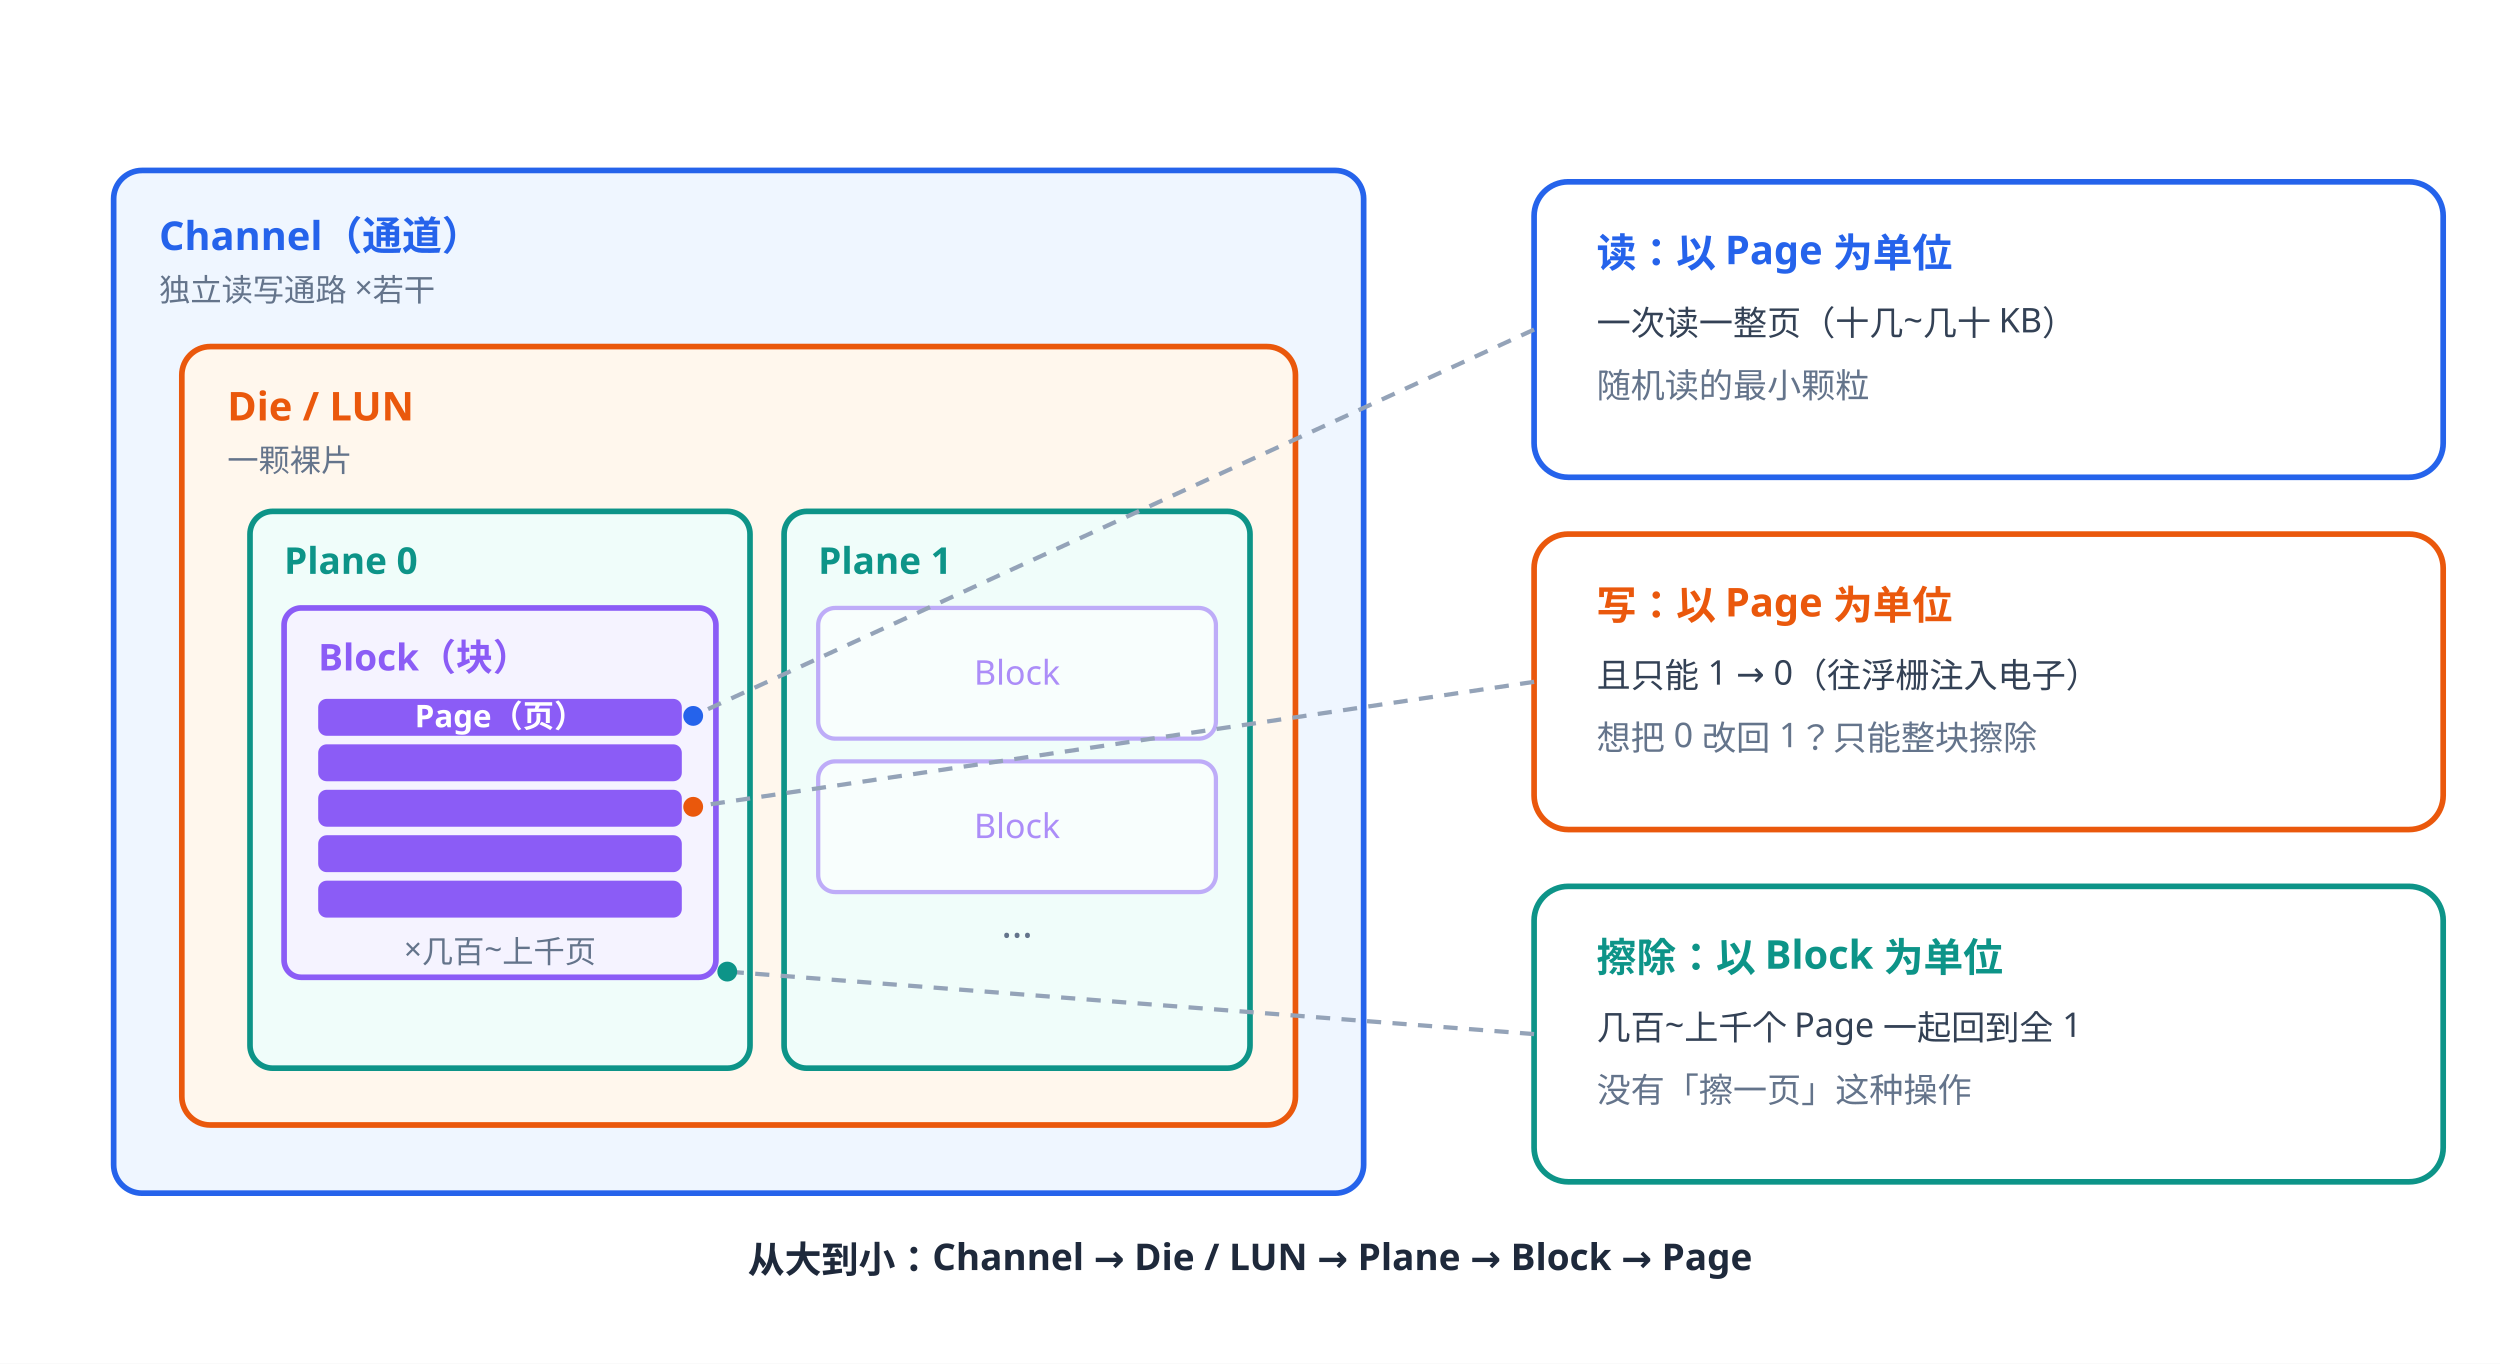
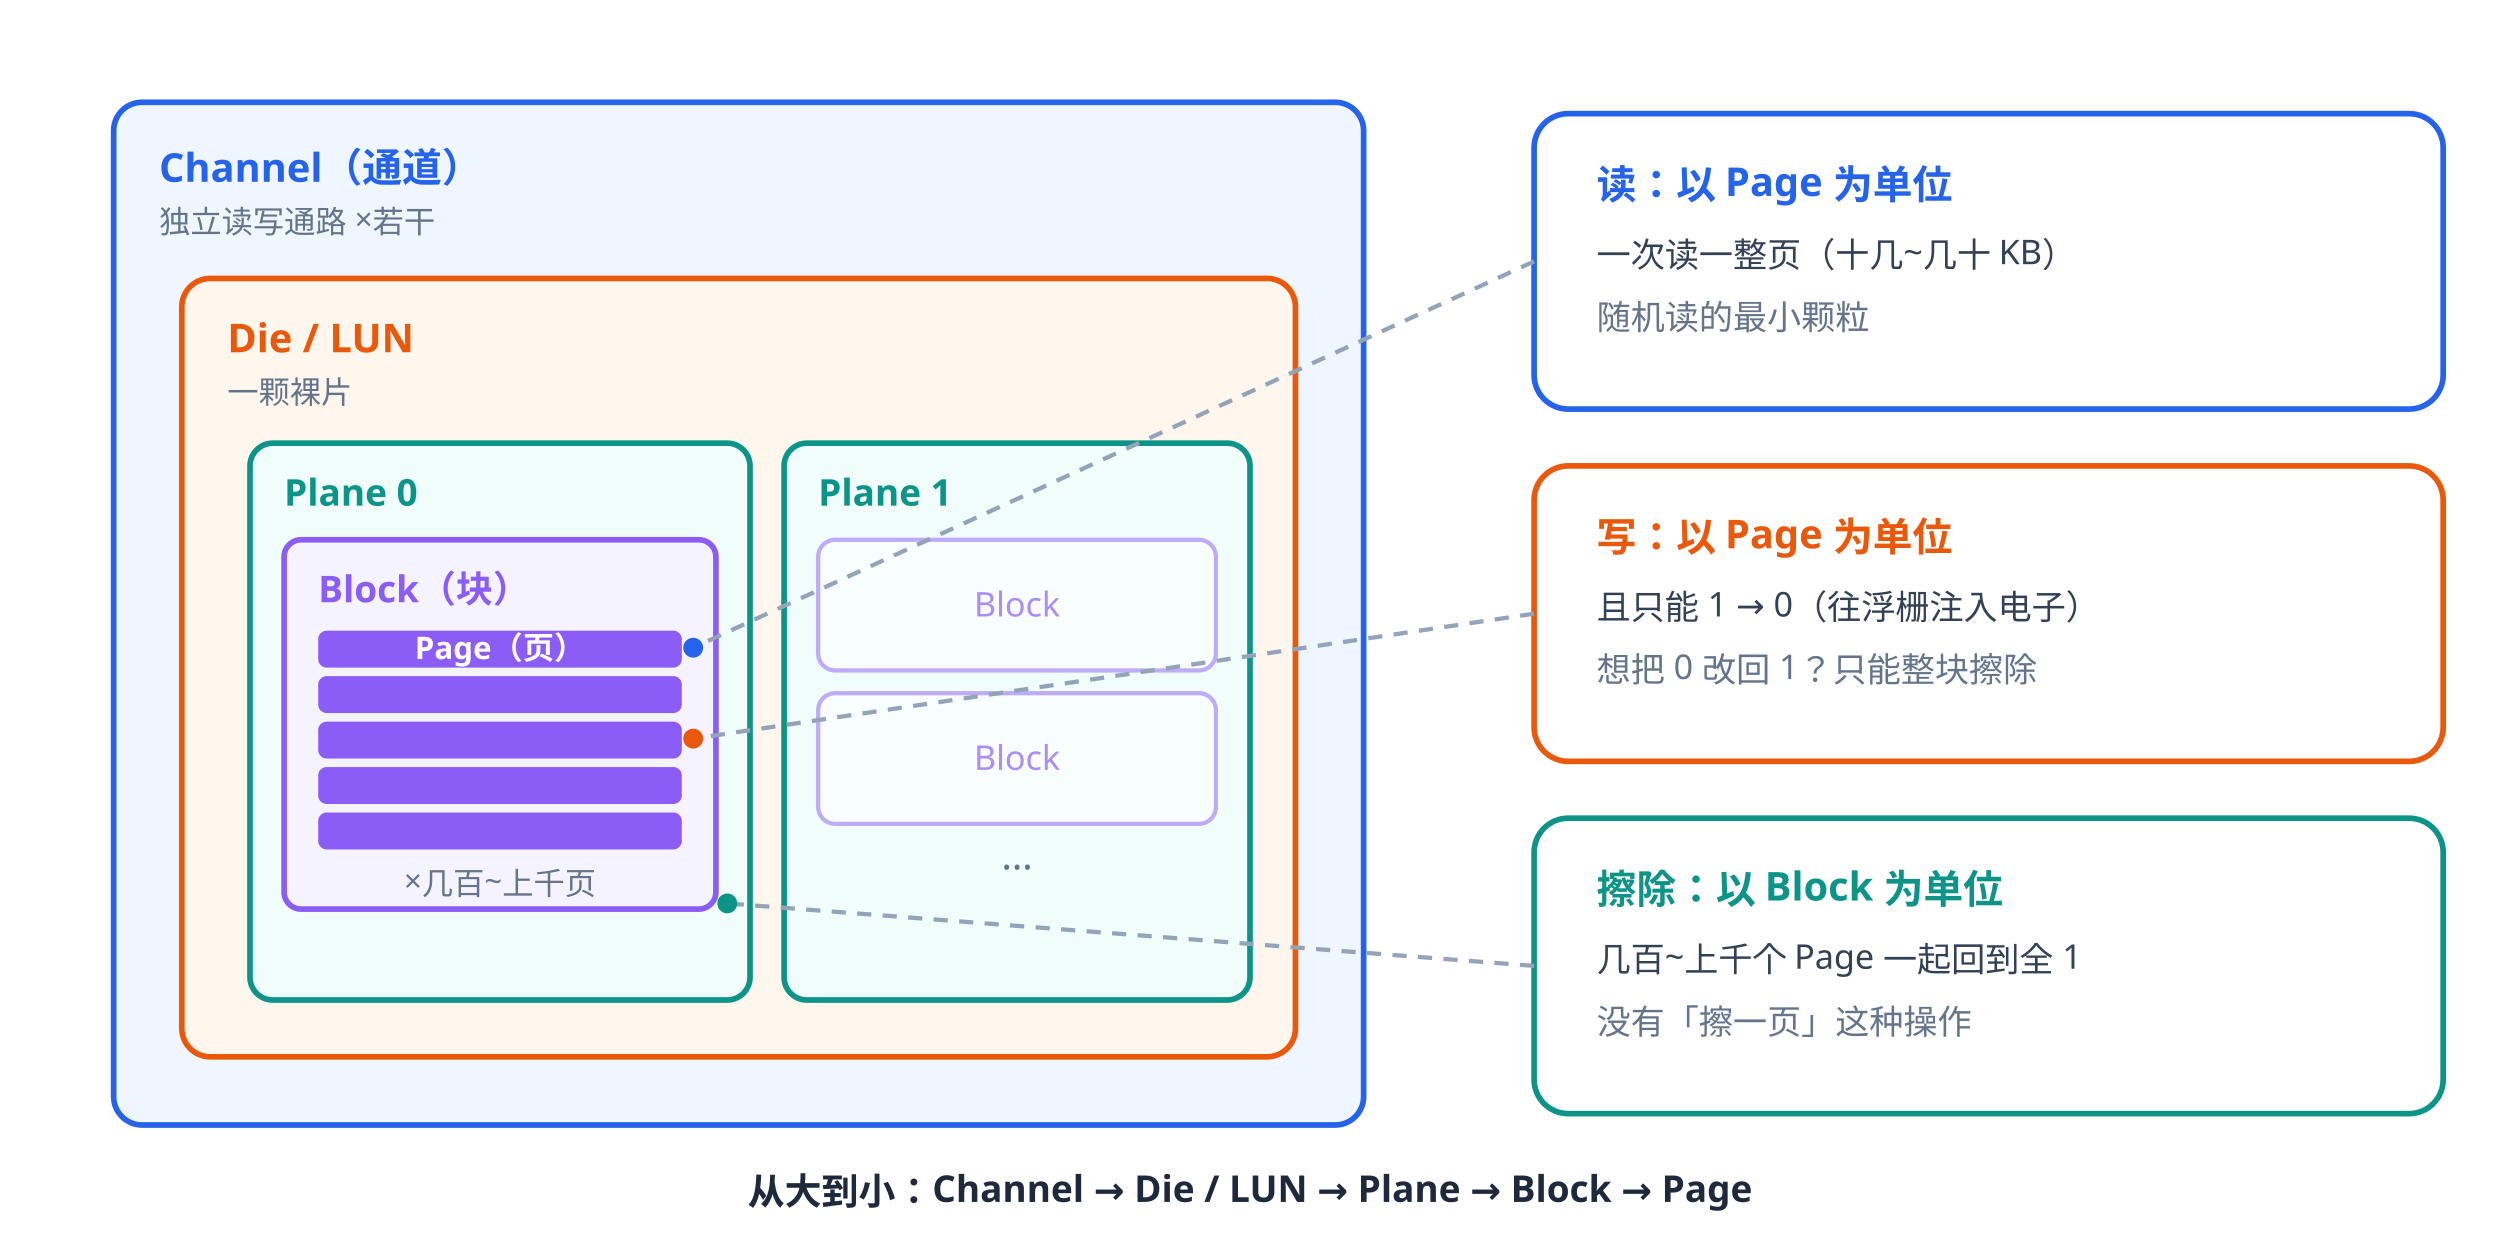
- <svg xmlns="http://www.w3.org/2000/svg" viewBox="0 0 880 480" font-family="'PingFang SC','Microsoft YaHei',sans-serif">
+ <svg xmlns="http://www.w3.org/2000/svg" viewBox="0 24 880 438" font-family="'PingFang SC','Microsoft YaHei',sans-serif">
  <rect x="0" y="0" width="880" height="480" fill="#ffffff" />
  <rect x="40" y="60" width="440" height="360" rx="10" fill="#eff6ff" stroke="#2563eb" stroke-width="2" />
  <text x="56" y="88" fill="#2563eb" font-size="14" font-weight="bold">Channel（通道）</text>
  <text x="56" y="106" fill="#64748b" font-size="11">独立读写通路 ×若干</text>
  <rect x="64" y="122" width="392" height="274" rx="10" fill="#fff7ed" stroke="#ea580c" stroke-width="2" />
  <text x="80" y="148" fill="#ea580c" font-size="14" font-weight="bold">Die / LUN</text>
  <text x="80" y="166" fill="#64748b" font-size="11">一颗裸片</text>
  <rect x="88" y="180" width="176" height="196" rx="8" fill="#f0fdfa" stroke="#0d9488" stroke-width="2" />
  <text x="100" y="202" fill="#0d9488" font-size="13" font-weight="bold">Plane 0</text>
  <rect x="276" y="180" width="164" height="196" rx="8" fill="#f0fdfa" stroke="#0d9488" stroke-width="2" />
  <text x="288" y="202" fill="#0d9488" font-size="13" font-weight="bold">Plane 1</text>
  <rect x="288" y="214" width="140" height="46" rx="6" fill="#ffffff" stroke="#8b5cf6" stroke-width="1.5" opacity="0.5" />
  <text x="358" y="241" text-anchor="middle" fill="#8b5cf6" font-size="12" opacity="0.7">Block</text>
  <rect x="288" y="268" width="140" height="46" rx="6" fill="#ffffff" stroke="#8b5cf6" stroke-width="1.5" opacity="0.5" />
  <text x="358" y="295" text-anchor="middle" fill="#8b5cf6" font-size="12" opacity="0.7">Block</text>
  <text x="358" y="330" text-anchor="middle" fill="#64748b" font-size="14">…</text>
  <rect x="100" y="214" width="152" height="130" rx="6" fill="#f5f3ff" stroke="#8b5cf6" stroke-width="2" />
  <text x="112" y="236" fill="#8b5cf6" font-size="13" font-weight="bold">Block（块）</text>
  <rect x="112" y="246" width="128" height="13" rx="3" fill="#8b5cf6" />
  <text x="176" y="256" text-anchor="middle" fill="#ffffff" font-size="11" font-weight="bold">Page（页）</text>
  <rect x="112" y="262" width="128" height="13" rx="3" fill="#8b5cf6" />
  <rect x="112" y="278" width="128" height="13" rx="3" fill="#8b5cf6" />
  <rect x="112" y="294" width="128" height="13" rx="3" fill="#8b5cf6" />
  <rect x="112" y="310" width="128" height="13" rx="3" fill="#8b5cf6" />
  <text x="176" y="338" text-anchor="middle" fill="#64748b" font-size="11">×几百~上千页</text>
  <rect x="540" y="64" width="320" height="104" rx="12" fill="#ffffff" stroke="#2563eb" stroke-width="2" />
  <text x="562" y="94" fill="#2563eb" font-size="14" font-weight="bold">读：以 Page 为单位</text>
  <text x="562" y="118" fill="#334155" font-size="12">一次读一整页（十几~几十 KB）</text>
  <text x="562" y="140" fill="#64748b" font-size="12">随机读的最小颗粒</text>
  <rect x="540" y="188" width="320" height="104" rx="12" fill="#ffffff" stroke="#ea580c" stroke-width="2" />
  <text x="562" y="218" fill="#ea580c" font-size="14" font-weight="bold">写：以 Page 为单位</text>
  <text x="562" y="242" fill="#334155" font-size="12">且只能 1 → 0（往浮栅注入电子）</text>
  <text x="562" y="264" fill="#64748b" font-size="12">想把 0 改回 1？只能整块擦除</text>
  <rect x="540" y="312" width="320" height="104" rx="12" fill="#ffffff" stroke="#0d9488" stroke-width="2" />
  <text x="562" y="342" fill="#0d9488" font-size="14" font-weight="bold">擦除：以 Block 为单位</text>
  <text x="562" y="366" fill="#334155" font-size="12">几百~上千个 Page 一起回到全 1</text>
  <text x="562" y="388" fill="#64748b" font-size="12">没有「擦一页」这种操作</text>
  <line x1="540" y1="116" x2="244" y2="252" stroke="#94a3b8" stroke-width="1.5" stroke-dasharray="5 4" />
  <circle cx="244" cy="252" r="3.5" fill="#2563eb" />
  <line x1="540" y1="240" x2="244" y2="284" stroke="#94a3b8" stroke-width="1.5" stroke-dasharray="5 4" />
  <circle cx="244" cy="284" r="3.5" fill="#ea580c" />
  <line x1="540" y1="364" x2="256" y2="342" stroke="#94a3b8" stroke-width="1.5" stroke-dasharray="5 4" />
  <circle cx="256" cy="342" r="3.5" fill="#0d9488" />
  <text x="440" y="448" text-anchor="middle" fill="#1e293b" font-size="13" font-weight="bold">从大到小：Channel → Die / LUN → Plane → Block → Page</text>
</svg>
